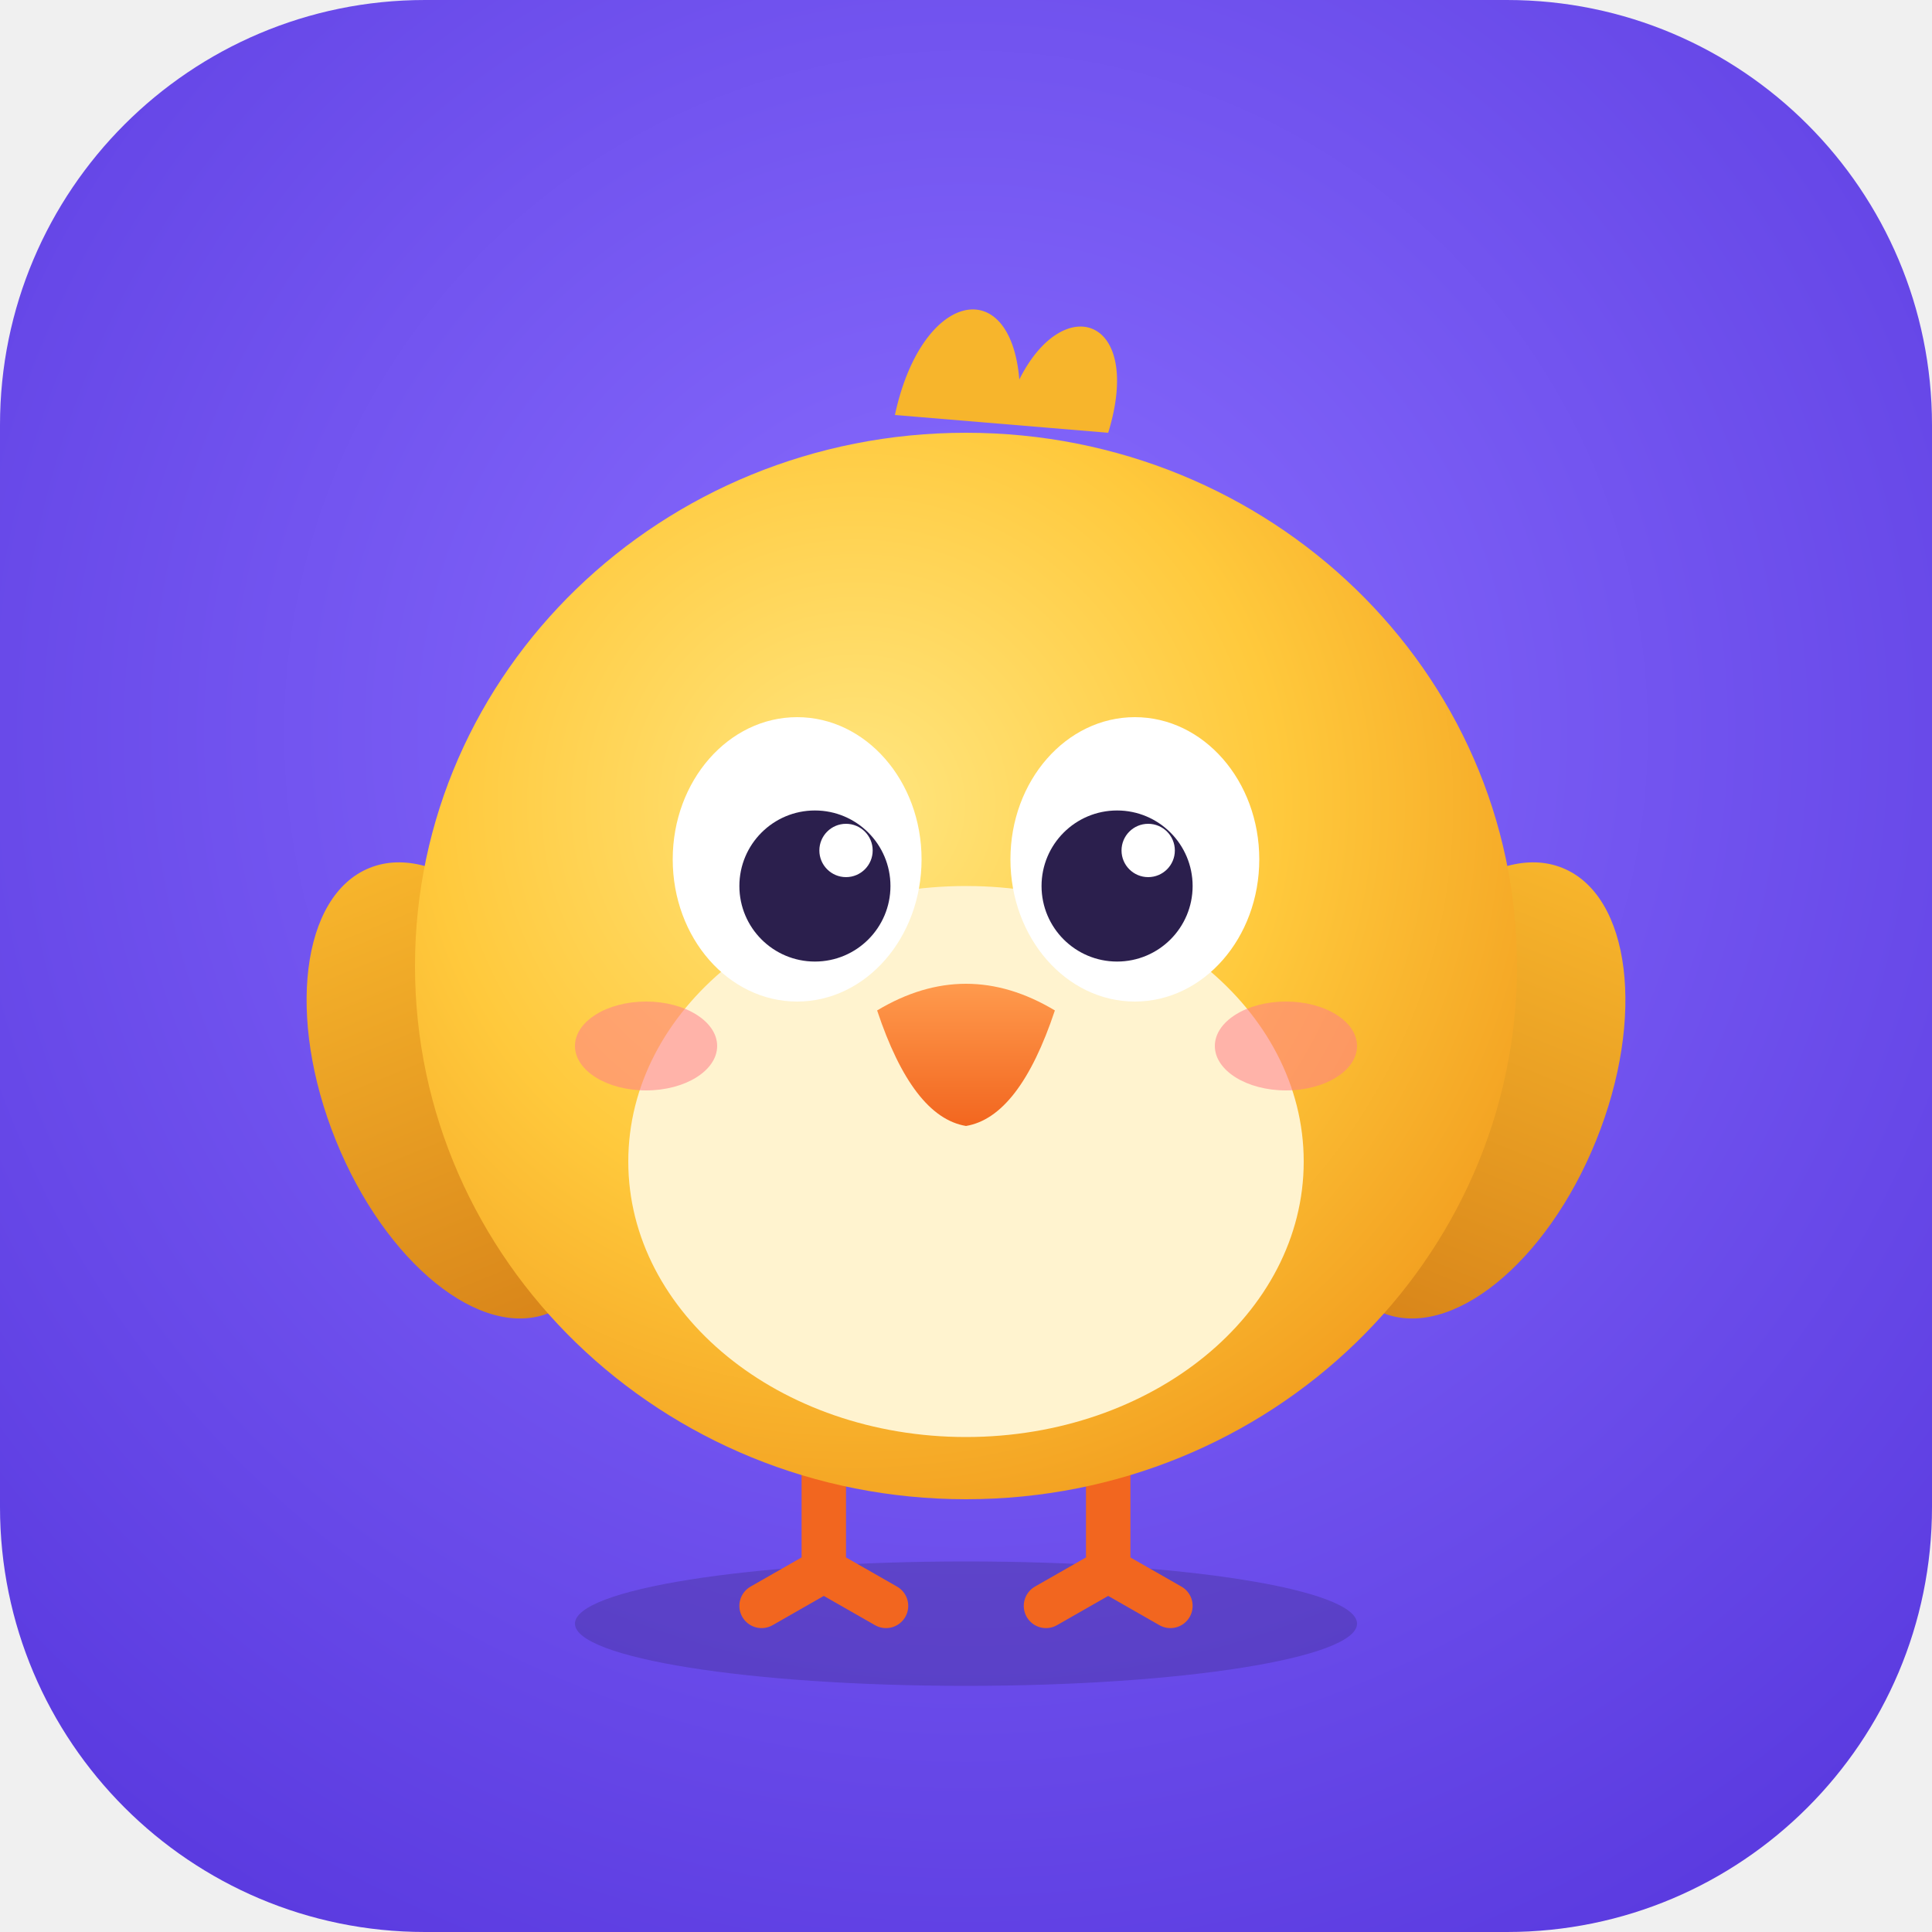
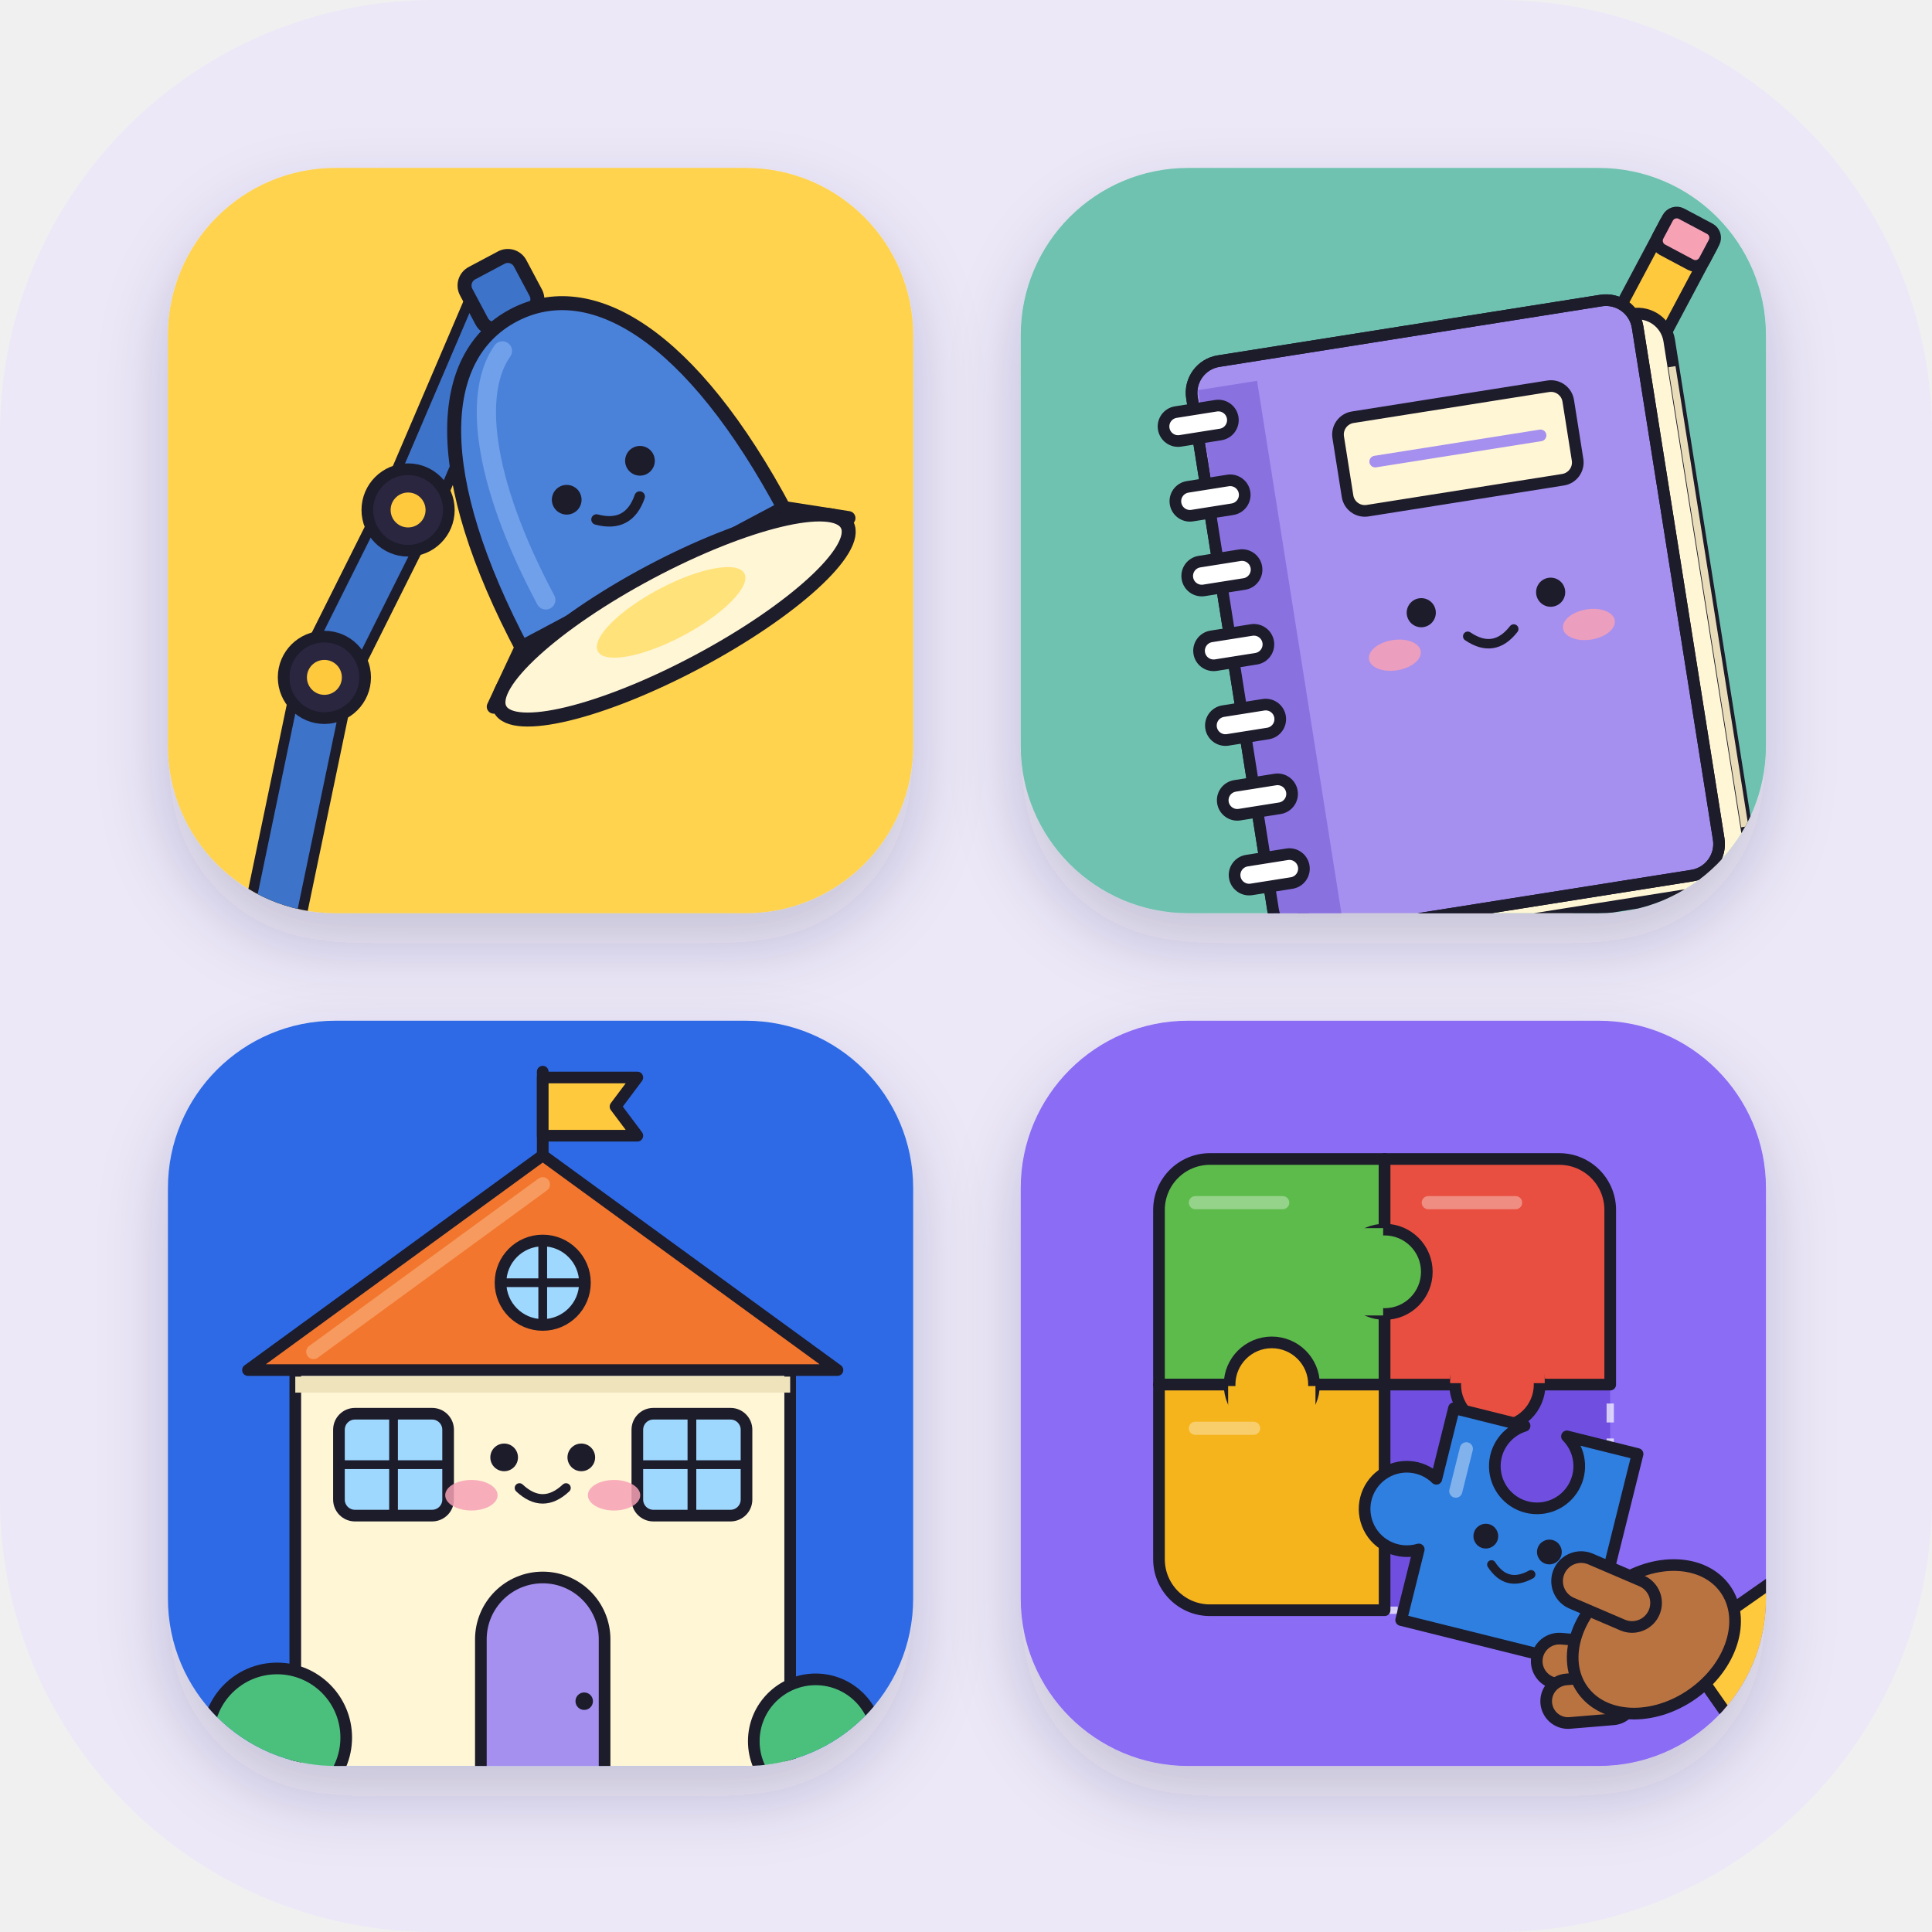
- <svg xmlns="http://www.w3.org/2000/svg" viewBox="0 0 200 200" width="200" height="200">
+ <svg xmlns="http://www.w3.org/2000/svg" viewBox="0 0 1024 1024" width="1024" height="1024">
  <defs>
-     <radialGradient id="fondv" cx="50%" cy="38%" r="70%">
-       <stop offset="0" stop-color="#8A6EFF" />
-       <stop offset="1" stop-color="#5B3BE0" />
-     </radialGradient>
-     <radialGradient id="corps" cx="40%" cy="35%" r="70%">
-       <stop offset="0" stop-color="#FFE680" />
-       <stop offset=".55" stop-color="#FFC93C" />
-       <stop offset="1" stop-color="#F29E1F" />
-     </radialGradient>
-     <linearGradient id="aile" x1="0" y1="0" x2="0" y2="1">
-       <stop offset="0" stop-color="#F7B52C" />
-       <stop offset="1" stop-color="#D9861A" />
-     </linearGradient>
-     <linearGradient id="bec" x1="0" y1="0" x2="0" y2="1">
-       <stop offset="0" stop-color="#FF9A4D" />
-       <stop offset="1" stop-color="#F2661F" />
-     </linearGradient>
+     <filter id="om" x="-20%" y="-20%" width="140%" height="150%">
+       <feDropShadow dx="0" dy="16" stdDeviation="18" flood-color="#281E5A" flood-opacity=".2" />
+     </filter>
  </defs>
-   <rect width="200" height="200" rx="44" fill="url(#fondv)" />
-   <ellipse cx="100" cy="168.08" rx="40.48" ry="6.44" fill="#241B4F" opacity=".22" />
-   <g transform="translate(100 100) scale(0.92) translate(-100 -112)">
-     <g stroke="#F2661F" stroke-width="5" stroke-linecap="round" fill="none">
-       <path d="M84 166v14M84 180l-7 4M84 180l7 4" />
-       <path d="M116 166v14M116 180l-7 4M116 180l7 4" />
-     </g>
-     <g>
-       <ellipse cx="43" cy="126" rx="15" ry="27" transform="rotate(-22 43 126)" fill="url(#aile)" />
-     </g>
-     <g>
-       <ellipse cx="157" cy="126" rx="15" ry="27" transform="rotate(22 157 126)" fill="url(#aile)" />
-     </g>
-     <path d="M92 50c3-14 13-16 14-4 5-10 14-7 10 6" fill="#F7B52C" />
-     <ellipse cx="100" cy="112" rx="62" ry="60" fill="url(#corps)" />
-     <ellipse cx="100" cy="134" rx="38" ry="31" fill="#FFF3CF" />
-     <g>
-       <ellipse cx="81" cy="100" rx="14" ry="16" fill="#fff" />
-       <ellipse cx="119" cy="100" rx="14" ry="16" fill="#fff" />
-       <circle cx="83" cy="103" r="8.5" fill="#2B1F4D" />
-       <circle cx="117" cy="103" r="8.5" fill="#2B1F4D" />
-       <circle cx="86.5" cy="99" r="3" fill="#fff" />
-       <circle cx="120.5" cy="99" r="3" fill="#fff" />
-     </g>
-     <ellipse cx="64" cy="121" rx="8" ry="5" fill="#FF7E8A" opacity=".55" />
-     <ellipse cx="136" cy="121" rx="8" ry="5" fill="#FF7E8A" opacity=".55" />
-     <path d="M90 117q10-6 20 0-4 12-10 13-6-1-10-13z" fill="url(#bec)" />
+   <rect width="1024" height="1024" rx="230" fill="#ECE8F7" />
+   <g filter="url(#om)">
+     <svg x="89" y="89" width="395" height="395" viewBox="0 0 1024 1024">
+       <defs>
+         <clipPath id="lp">
+           <rect width="1024" height="1024" rx="230" />
+         </clipPath>
+       </defs>
+       <g clip-path="url(#lp)">
+         <rect width="1024" height="1024" fill="#FFD34E" />
+         <path d="M140 1060L215 700L330 470L458 171" fill="none" stroke="#1D1A2B" stroke-width="86" stroke-linecap="round" stroke-linejoin="round" />
+         <path d="M140 1060L215 700L330 470L458 171" fill="none" stroke="#3D73C8" stroke-width="58" stroke-linecap="round" stroke-linejoin="round" />
+         <circle cx="215" cy="700" r="56" stroke="#1D1A2B" stroke-width="16" stroke-linejoin="round" stroke-linecap="round" fill="#2A2740" />
+         <circle cx="215" cy="700" r="24" fill="#FFC93C" />
+         <circle cx="330" cy="470" r="56" stroke="#1D1A2B" stroke-width="16" stroke-linejoin="round" stroke-linecap="round" fill="#2A2740" />
+         <circle cx="330" cy="470" r="24" fill="#FFC93C" />
+         <g transform="rotate(-28 590 420) translate(590 420) scale(1.2) translate(-590 -420)">
+           <rect x="555" y="150" width="70" height="70" rx="16" stroke="#1D1A2B" stroke-width="16" stroke-linejoin="round" stroke-linecap="round" fill="#3D73C8" />
+           <path d="M420 560C420 330 490 215 590 215C690 215 760 330 760 560Z" stroke="#1D1A2B" stroke-width="16" stroke-linejoin="round" stroke-linecap="round" fill="#4B82D9" />
+           <path d="M470 520C470 360 510 270 560 245" fill="none" stroke="#6FA0EA" stroke-width="22" stroke-linecap="round" />
+           <path d="M360 600Q590 650 820 600L760 555H420Z" stroke="#1D1A2B" stroke-width="16" stroke-linejoin="round" stroke-linecap="round" fill="#3D73C8" />
+           <ellipse cx="590" cy="606" rx="225" ry="58" stroke="#1D1A2B" stroke-width="16" stroke-linejoin="round" stroke-linecap="round" fill="#FFF6D6" />
+           <ellipse cx="590" cy="600" rx="95" ry="30" fill="#FFE27A" />
+           <circle cx="545" cy="430" r="17" fill="#1D1A2B" />
+           <circle cx="640" cy="430" r="17" fill="#1D1A2B" />
+           <path d="M564.5 466q28 26 56 0" fill="none" stroke="#1D1A2B" stroke-width="12" stroke-linecap="round" />
+         </g>
+       </g>
+     </svg>
+   </g>
+   <g filter="url(#om)">
+     <svg x="541" y="89" width="395" height="395" viewBox="0 0 1024 1024">
+       <defs>
+         <clipPath id="k1">
+           <rect width="1024" height="1024" rx="230" />
+         </clipPath>
+       </defs>
+       <g clip-path="url(#k1)">
+         <rect width="1024" height="1024" fill="#6FC2B0" />
+         <g transform="rotate(28 800 300)">
+           <rect x="770" y="60" width="72" height="330" stroke="#1D1A2B" stroke-width="16" stroke-linejoin="round" stroke-linecap="round" fill="#FFC93C" />
+           <rect x="770" y="40" width="72" height="56" rx="14" stroke="#1D1A2B" stroke-width="16" stroke-linejoin="round" stroke-linecap="round" fill="#F7A1B5" />
+           <path d="M770 390h72l-36 70z" stroke="#1D1A2B" stroke-width="16" stroke-linejoin="round" stroke-linecap="round" fill="#F7D9A8" />
+           <path d="M795 438h22l-11 22z" fill="#1D1A2B" />
+         </g>
+         <g transform="rotate(-9 560 640)">
+           <rect x="330" y="250" width="620" height="800" rx="44" stroke="#1D1A2B" stroke-width="16" stroke-linejoin="round" stroke-linecap="round" fill="#FFF6D6" />
+           <path d="M948 330v640" stroke="#E8DDB8" stroke-width="10" />
+           <rect x="290" y="225" width="620" height="800" rx="44" stroke="#1D1A2B" stroke-width="16" stroke-linejoin="round" stroke-linecap="round" fill="#A58FEF" />
+           <path d="M300 260h82v760h-50a42 42 0 0 1-42-42z" fill="#8A71E0" />
+           <rect x="290" y="225" width="620" height="800" rx="44" fill="none" stroke="#1D1A2B" stroke-width="16" stroke-linejoin="round" stroke-linecap="round" />
+           <rect x="245" y="285" width="96" height="40" rx="20" stroke="#1D1A2B" stroke-width="16" stroke-linejoin="round" stroke-linecap="round" fill="#fff" />
+           <rect x="245" y="389" width="96" height="40" rx="20" stroke="#1D1A2B" stroke-width="16" stroke-linejoin="round" stroke-linecap="round" fill="#fff" />
+           <rect x="245" y="493" width="96" height="40" rx="20" stroke="#1D1A2B" stroke-width="16" stroke-linejoin="round" stroke-linecap="round" fill="#fff" />
+           <rect x="245" y="597" width="96" height="40" rx="20" stroke="#1D1A2B" stroke-width="16" stroke-linejoin="round" stroke-linecap="round" fill="#fff" />
+           <rect x="245" y="701" width="96" height="40" rx="20" stroke="#1D1A2B" stroke-width="16" stroke-linejoin="round" stroke-linecap="round" fill="#fff" />
+           <rect x="245" y="805" width="96" height="40" rx="20" stroke="#1D1A2B" stroke-width="16" stroke-linejoin="round" stroke-linecap="round" fill="#fff" />
+           <rect x="245" y="909" width="96" height="40" rx="20" stroke="#1D1A2B" stroke-width="16" stroke-linejoin="round" stroke-linecap="round" fill="#fff" />
+           <rect x="480" y="330" width="320" height="130" rx="24" stroke="#1D1A2B" stroke-width="16" stroke-linejoin="round" stroke-linecap="round" fill="#FFF6D6" />
+           <path d="M525 395h230" stroke="#A58FEF" stroke-width="16" stroke-linecap="round" />
+           <ellipse cx="510" cy="662" rx="36" ry="21" fill="#F7A1B5" opacity=".85" />
+           <ellipse cx="780" cy="662" rx="36" ry="21" fill="#F7A1B5" opacity=".85" />
+           <circle cx="555" cy="610" r="20" fill="#1D1A2B" />
+           <circle cx="735" cy="610" r="20" fill="#1D1A2B" />
+           <path d="M613 652q32 30 64 0" fill="none" stroke="#1D1A2B" stroke-width="13" stroke-linecap="round" />
+         </g>
+       </g>
+     </svg>
+   </g>
+   <g filter="url(#om)">
+     <svg x="89" y="541" width="395" height="395" viewBox="0 0 1024 1024">
+       <defs>
+         <clipPath id="k2">
+           <rect width="1024" height="1024" rx="230" />
+         </clipPath>
+       </defs>
+       <g clip-path="url(#k2)">
+         <rect width="1024" height="1024" fill="#2D6BE6" />
+         <path d="M515 190V70" stroke="#1D1A2B" stroke-width="16" stroke-linejoin="round" stroke-linecap="round" fill="none" />
+         <path d="M515 78h130l-30 40 30 40H515z" stroke="#1D1A2B" stroke-width="16" stroke-linejoin="round" stroke-linecap="round" fill="#FFC93C" />
+         <rect x="175" y="440" width="680" height="700" rx="30" stroke="#1D1A2B" stroke-width="16" stroke-linejoin="round" stroke-linecap="round" fill="#FFF6D6" />
+         <path d="M175 500h680" stroke="#EFE3BC" stroke-width="22" />
+         <path d="M110 480L515 185l405 295z" stroke="#1D1A2B" stroke-width="16" stroke-linejoin="round" stroke-linecap="round" fill="#F2762E" />
+         <path d="M200 455L515 225" stroke="#F79A5E" stroke-width="20" stroke-linecap="round" />
+         <circle cx="515" cy="360" r="58" stroke="#1D1A2B" stroke-width="16" stroke-linejoin="round" stroke-linecap="round" fill="#9FD8FF" />
+         <path d="M515 302v116M457 360h116" stroke="#1D1A2B" stroke-width="12" />
+         <rect x="235" y="540" width="150" height="140" rx="22" stroke="#1D1A2B" stroke-width="16" stroke-linejoin="round" stroke-linecap="round" fill="#9FD8FF" />
+         <path d="M310 540v140M235 610h150" stroke="#1D1A2B" stroke-width="12" />
+         <rect x="645" y="540" width="150" height="140" rx="22" stroke="#1D1A2B" stroke-width="16" stroke-linejoin="round" stroke-linecap="round" fill="#9FD8FF" />
+         <path d="M720 540v140M645 610h150" stroke="#1D1A2B" stroke-width="12" />
+         <ellipse cx="417" cy="652" rx="36" ry="21" fill="#F7A1B5" opacity=".85" />
+         <ellipse cx="613" cy="652" rx="36" ry="21" fill="#F7A1B5" opacity=".85" />
+         <circle cx="462" cy="600" r="19" fill="#1D1A2B" />
+         <circle cx="568" cy="600" r="19" fill="#1D1A2B" />
+         <path d="M483 642q32 30 64 0" fill="none" stroke="#1D1A2B" stroke-width="13" stroke-linecap="round" />
+         <path d="M430 1060V850a85 85 0 0 1 170 0v210z" stroke="#1D1A2B" stroke-width="16" stroke-linejoin="round" stroke-linecap="round" fill="#A58FEF" />
+         <circle cx="572" cy="935" r="12" fill="#1D1A2B" />
+         <circle cx="150" cy="985" r="95" stroke="#1D1A2B" stroke-width="16" stroke-linejoin="round" stroke-linecap="round" fill="#4CC07D" />
+         <circle cx="890" cy="990" r="85" stroke="#1D1A2B" stroke-width="16" stroke-linejoin="round" stroke-linecap="round" fill="#4CC07D" />
+       </g>
+     </svg>
+   </g>
+   <g filter="url(#om)">
+     <svg x="541" y="541" width="395" height="395" viewBox="0 0 1024 1024">
+       <defs>
+         <clipPath id="pz">
+           <rect width="1024" height="1024" rx="230" />
+         </clipPath>
+       </defs>
+       <g clip-path="url(#pz)">
+         <rect width="1024" height="1024" fill="#8B6CF5" />
+         <rect x="190" y="190" width="620" height="620" rx="70" fill="#6F50E0" />
+         <rect x="500" y="500" width="310" height="310" rx="0" fill="none" stroke="#fff" stroke-width="10" stroke-dasharray="26 22" opacity=".7" />
+         <path d="M260 190H500V500H190V260A70 70 0 0 1 260 190Z" stroke="#1D1A2B" stroke-width="16" stroke-linejoin="round" stroke-linecap="round" fill="#5DBB4C" />
+         <path d="M500 190H740A70 70 0 0 1 810 260V500H500Z" stroke="#1D1A2B" stroke-width="16" stroke-linejoin="round" stroke-linecap="round" fill="#E8503F" />
+         <path d="M190 500H500V810H260A70 70 0 0 1 190 740Z" stroke="#1D1A2B" stroke-width="16" stroke-linejoin="round" stroke-linecap="round" fill="#F5B41F" />
+         <circle cx="500" cy="345" r="58" stroke="#1D1A2B" stroke-width="16" stroke-linejoin="round" stroke-linecap="round" fill="#5DBB4C" />
+         <rect x="425" y="285" width="73" height="120" fill="#5DBB4C" />
+         <circle cx="345" cy="500" r="58" stroke="#1D1A2B" stroke-width="16" stroke-linejoin="round" stroke-linecap="round" fill="#F5B41F" />
+         <rect x="285" y="502" width="120" height="75" fill="#F5B41F" />
+         <circle cx="655" cy="500" r="58" stroke="#1D1A2B" stroke-width="16" stroke-linejoin="round" stroke-linecap="round" fill="#E8503F" />
+         <rect x="590" y="425" width="130" height="73" fill="#E8503F" />
+         <path d="M240 250h120M560 250h120M240 560h80" stroke="#fff" stroke-width="18" stroke-linecap="round" opacity=".35" />
+         <g transform="rotate(14 690 690)">
+           <path d="M560 560H660A58 58 0 1 0 720 560H820V860H560V760A58 58 0 1 1 560 660Z" stroke="#1D1A2B" stroke-width="16" stroke-linejoin="round" stroke-linecap="round" fill="#2F7FE0" />
+           <path d="M590 610v60" stroke="#fff" stroke-width="18" stroke-linecap="round" opacity=".4" />
+           <circle cx="645" cy="720" r="17" fill="#1D1A2B" />
+           <circle cx="735" cy="720" r="17" fill="#1D1A2B" />
+           <path d="M662 756q28 26 56 0" fill="none" stroke="#1D1A2B" stroke-width="12" stroke-linecap="round" />
+         </g>
+         <rect x="905" y="860" width="300" height="200" rx="34" transform="rotate(-35 905 860)" stroke="#1D1A2B" stroke-width="16" stroke-linejoin="round" stroke-linecap="round" fill="#FFC93C" />
+         <path d="M800 885L740 880" stroke="#1D1A2B" stroke-width="78" stroke-linecap="round" />
+         <path d="M800 885L740 880" stroke="#B9733F" stroke-width="46" stroke-linecap="round" />
+         <path d="M812 930L752 935" stroke="#1D1A2B" stroke-width="76" stroke-linecap="round" />
+         <path d="M812 930L752 935" stroke="#B9733F" stroke-width="44" stroke-linecap="round" />
+         <ellipse cx="870" cy="850" rx="120" ry="92" transform="rotate(-35 870 850)" stroke="#1D1A2B" stroke-width="16" stroke-linejoin="round" stroke-linecap="round" fill="#B9733F" />
+         <path d="M840 800L770 770" stroke="#1D1A2B" stroke-width="82" stroke-linecap="round" />
+         <path d="M840 800L770 770" stroke="#B9733F" stroke-width="50" stroke-linecap="round" />
+       </g>
+     </svg>
  </g>
</svg>
